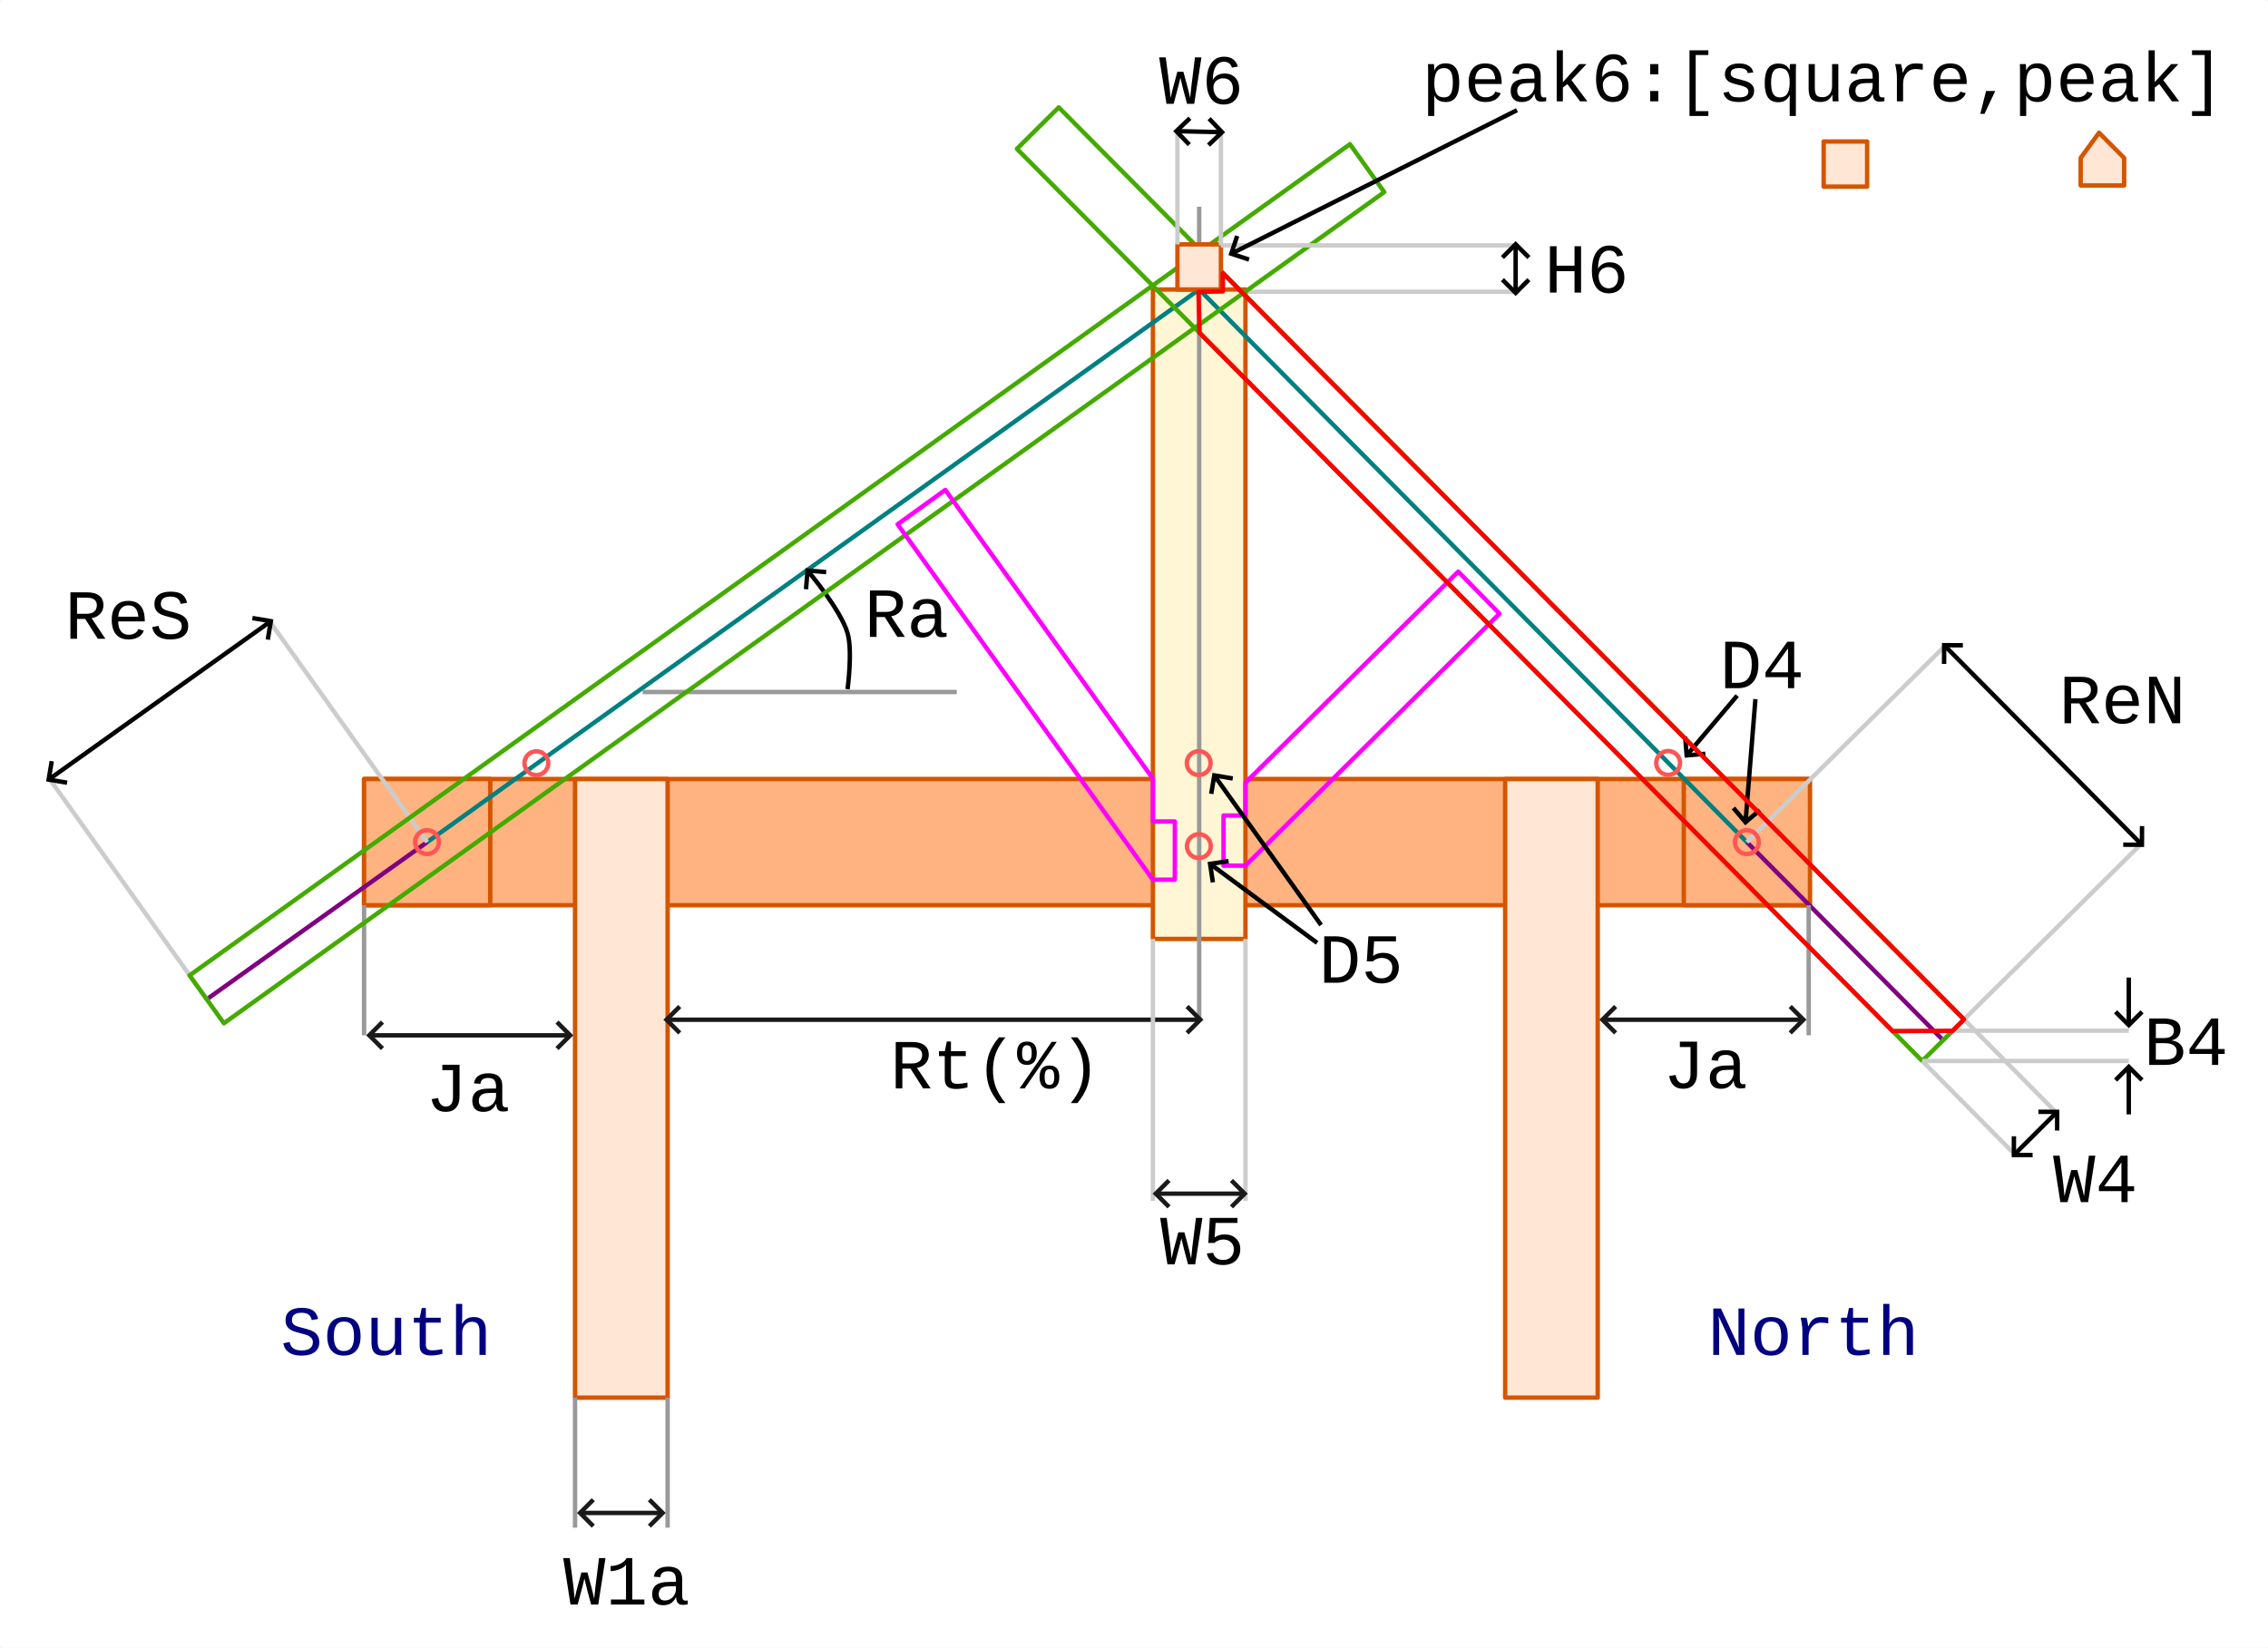
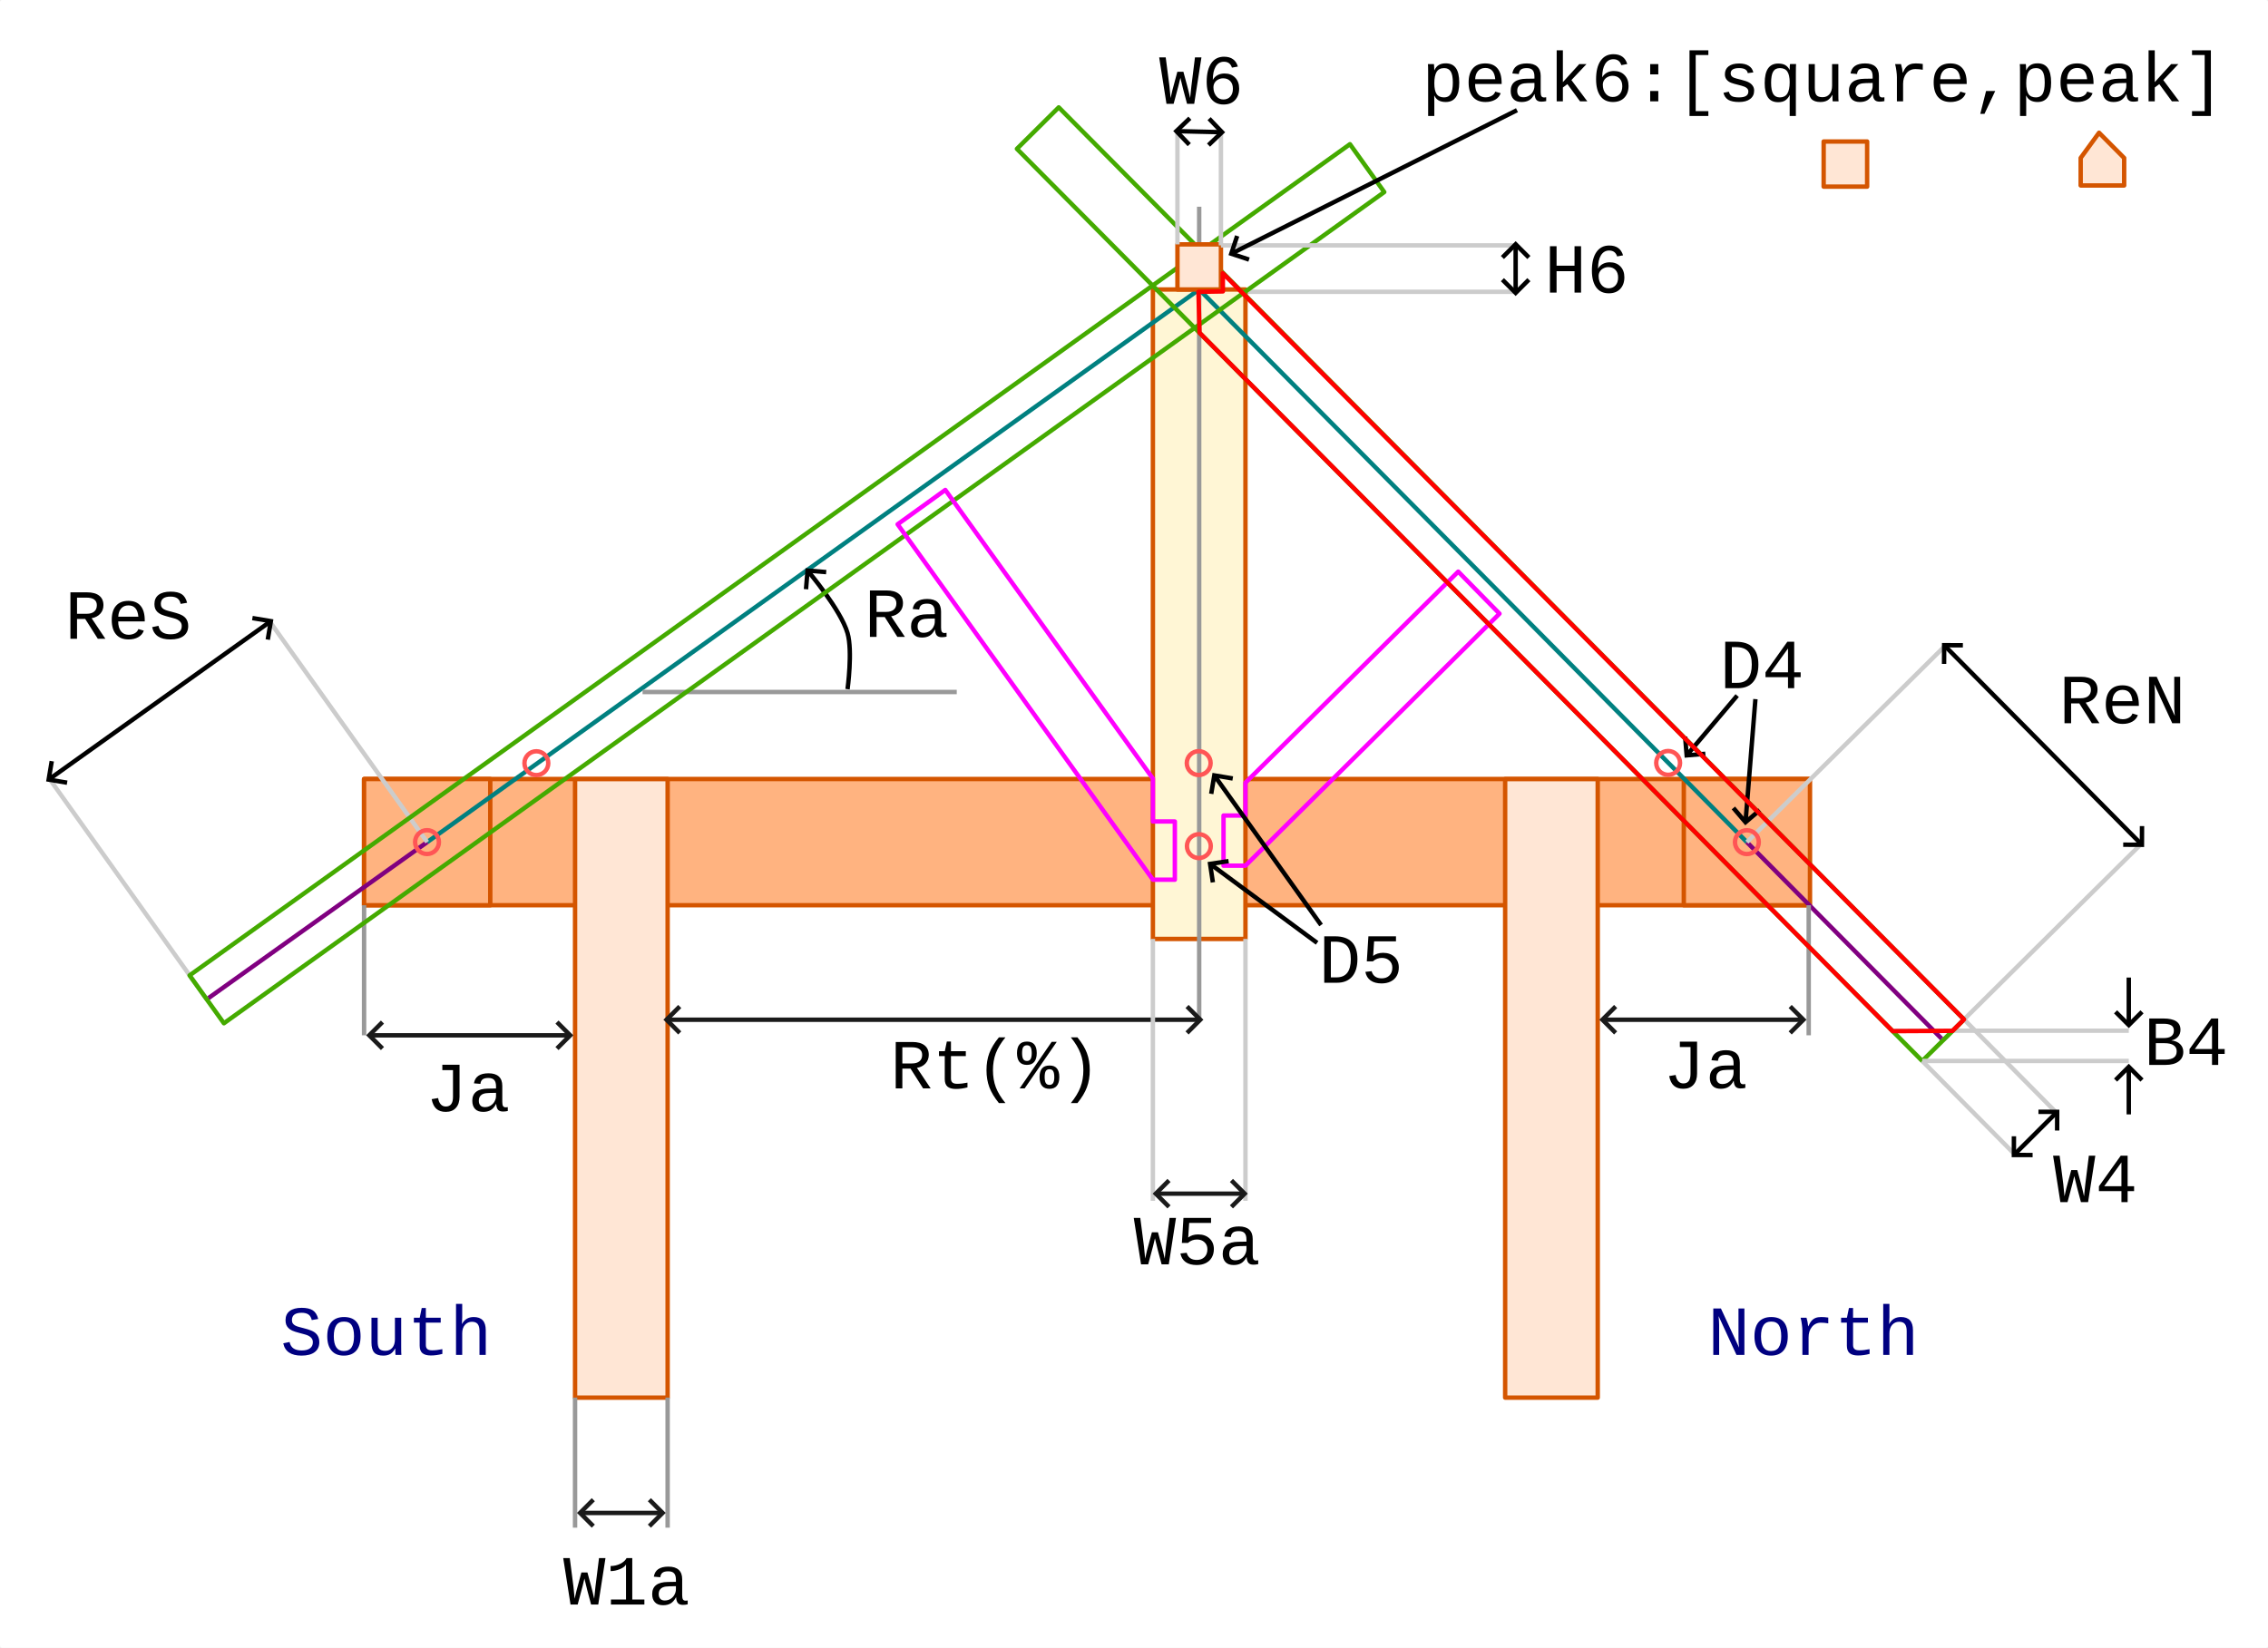
<svg xmlns="http://www.w3.org/2000/svg" width="515.082" height="374.324" viewBox="0 0 136.282 99.04" version="1.1" id="svg1">
  <defs id="defs1">
    <rect x="545.078" y="1354.144" width="49.553" height="40.145" id="rect64" />
    <rect x="368.227" y="1095.126" width="204.5" height="26.12" id="rect39" />
    <rect x="392.977" y="1188.134" width="27.544" height="21.848" id="rect48" />
    <rect x="271.413" y="1370.352" width="41.219" height="27.93" id="rect47" />
    <rect x="367.815" y="1103.895" width="38.082" height="23.2" id="rect46" />
    <rect x="380.694" y="1131.374" width="33.732" height="31.984" id="rect45" />
    <rect x="426.275" y="1131.12" width="48.965" height="28.987" id="rect41" />
    <rect x="407.885" y="1228.433" width="27.713" height="22.297" id="rect38" />
    <rect x="264.066" y="1511.77" width="55.107" height="41.41" id="rect58" />
    <rect x="481.12" y="1482.465" width="63.576" height="48.417" id="rect57" />
    <rect x="53.619" y="1135.261" width="75.562" height="46.506" id="rect56" />
    <rect x="242.087" y="1401.557" width="54.788" height="36.95" id="rect55" />
    <rect x="141.43" y="1450.611" width="47.78" height="22.297" id="rect53" />
    <rect x="201.315" y="1505.4" width="72.626" height="33.128" id="rect37" />
    <rect x="424.927" y="1456.982" width="77.723" height="28.031" id="rect15" />
    <rect x="99.52" y="1514.956" width="122.818" height="47.143" id="rect14" />
    <marker style="overflow:visible" id="ArrowWide" refX="0" refY="0" orient="auto-start-reverse" markerWidth="1" markerHeight="1" viewBox="0 0 1 1" preserveAspectRatio="xMidYMid">
      <path style="fill:none;stroke:context-stroke;stroke-width:1;stroke-linecap:butt" d="M 3,-3 0,0 3,3" transform="rotate(180,0.125,0)" id="path1" />
    </marker>
    <marker style="overflow:visible" id="ArrowWide-6" refX="0" refY="0" orient="auto-start-reverse" markerWidth="1" markerHeight="1" viewBox="0 0 1 1" preserveAspectRatio="xMidYMid">
      <path style="fill:none;stroke:context-stroke;stroke-width:1;stroke-linecap:butt" d="M 3,-3 0,0 3,3" transform="rotate(180,0.125,0)" id="path1-12" />
    </marker>
    <marker style="overflow:visible" id="ArrowWide-66" refX="0" refY="0" orient="auto-start-reverse" markerWidth="1" markerHeight="1" viewBox="0 0 1 1" preserveAspectRatio="xMidYMid">
      <path style="fill:none;stroke:context-stroke;stroke-width:1;stroke-linecap:butt" d="M 3,-3 0,0 3,3" transform="rotate(180,0.125,0)" id="path1-49" />
    </marker>
    <marker style="overflow:visible" id="ArrowWide-66-7" refX="0" refY="0" orient="auto-start-reverse" markerWidth="1" markerHeight="1" viewBox="0 0 1 1" preserveAspectRatio="xMidYMid">
      <path style="fill:none;stroke:context-stroke;stroke-width:1;stroke-linecap:butt" d="M 3,-3 0,0 3,3" transform="rotate(180,0.125,0)" id="path1-49-2" />
    </marker>
    <rect x="264.066" y="1511.77" width="55.107" height="41.41" id="rect58-1" />
    <marker style="overflow:visible" id="ArrowWide-66-7-2" refX="0" refY="0" orient="auto-start-reverse" markerWidth="1" markerHeight="1" viewBox="0 0 1 1" preserveAspectRatio="xMidYMid">
      <path style="fill:none;stroke:context-stroke;stroke-width:1;stroke-linecap:butt" d="M 3,-3 0,0 3,3" transform="rotate(180,0.125,0)" id="path1-49-2-7" />
    </marker>
    <marker style="overflow:visible" id="ArrowWide-79" refX="0" refY="0" orient="auto-start-reverse" markerWidth="1" markerHeight="1" viewBox="0 0 1 1" preserveAspectRatio="xMidYMid">
      <path style="fill:none;stroke:context-stroke;stroke-width:1;stroke-linecap:butt" d="M 3,-3 0,0 3,3" transform="rotate(180,0.125,0)" id="path1-20" />
    </marker>
    <marker style="overflow:visible" id="ArrowWide-79-2" refX="0" refY="0" orient="auto-start-reverse" markerWidth="1" markerHeight="1" viewBox="0 0 1 1" preserveAspectRatio="xMidYMid">
      <path style="fill:none;stroke:context-stroke;stroke-width:1;stroke-linecap:butt" d="M 3,-3 0,0 3,3" transform="rotate(180,0.125,0)" id="path1-20-8" />
    </marker>
  </defs>
  <g id="layer1" transform="translate(-4.587345,-287.4285)">
    <rect style="fill:#ffffff;fill-opacity:1;stroke:#ffffff;stroke-width:0.265;stroke-linejoin:round;stroke-dasharray:none" id="rect62" width="136.018" height="98.775" x="4.72" y="287.561" />
    <path style="fill:#ffe6d5;fill-opacity:0.3;stroke:#000000;stroke-width:0.265;stroke-linejoin:round;stroke-dasharray:none;marker-end:url(#ArrowWide-79)" d="m 132.504,346.181 v 2.79" id="path45-5" />
    <path style="fill:#fff6d5;stroke:#cccccc;stroke-width:0.265;stroke-linejoin:round" d="m 118.341,349.377 h 14.163" id="path54-0-6" />
    <path id="rect12-3-2-4-3-1" style="fill:#ffe6d5;stroke:#d45500;stroke-width:0.265;stroke-linejoin:round" transform="rotate(-90)" d="m -298.575,129.613 h 1.652 l 1.517,1.104 -1.517,1.509 h -1.652 z" />
    <path style="fill:#fff6d5;stroke:#cccccc;stroke-width:0.265;stroke-linejoin:round" d="M 76.783,304.966 H 95.661" id="path54-0" />
    <rect style="fill:#ffb380;stroke:#d45500;stroke-width:0.265;stroke-linejoin:round" id="rect12" width="86.808" height="7.585" x="26.464" y="334.251" />
    <rect style="fill:#ffe6d5;stroke:#d45500;stroke-width:0.265;stroke-linejoin:round" id="rect12-3" width="37.178" height="5.562" x="-371.43" y="39.142" transform="rotate(-90)" />
    <rect style="fill:#ffe6d5;stroke:#d45500;stroke-width:0.265;stroke-linejoin:round" id="rect12-3-3" width="37.178" height="5.562" x="-371.43" y="95.031" transform="rotate(-90)" />
    <rect style="fill:#fff6d5;stroke:#d45500;stroke-width:0.265;stroke-linejoin:round" id="rect12-3-2" width="39.035" height="5.562" x="-343.862" y="73.864" transform="rotate(-90)" />
    <text xml:space="preserve" transform="matrix(0.2645833,0,0,0.2645833,-4.888195,-35.73439)" id="text13" style="font-size:16px;line-height:normal;font-family:'Liberation Mono';-inkscape-font-specification:'Liberation Mono';text-decoration-color:#000000;white-space:pre;shape-inside:url(#rect14);display:inline;fill:#000080;stroke-width:1;-inkscape-stroke:none;stop-color:#000000">
      <tspan x="99.52" y="1529.191" id="tspan1">South</tspan>
    </text>
    <text xml:space="preserve" transform="matrix(0.2645833,0,0,0.2645833,-5.225312,-20.3958)" id="text14" style="font-size:16px;line-height:normal;font-family:'Liberation Mono';-inkscape-font-specification:'Liberation Mono';text-decoration-color:#000000;white-space:pre;shape-inside:url(#rect15);display:inline;fill:#000080;stroke-width:1;-inkscape-stroke:none;stop-color:#000000">
      <tspan x="424.926" y="1471.219" id="tspan2">North</tspan>
    </text>
    <path style="fill:none;stroke:#999999;stroke-width:0.265;stroke-linejoin:round" d="m 76.645,299.854 v 48.861" id="path18" />
    <path style="fill:none;stroke:#1a1a1a;stroke-width:0.265;stroke-linejoin:round;marker-start:url(#ArrowWide);marker-end:url(#ArrowWide)" d="M 44.704,348.716 H 76.645" id="path21" />
    <text xml:space="preserve" transform="matrix(0.2645833,0,0,0.2645833,4.813029,-49.22482)" id="text23" style="font-size:16px;line-height:normal;font-family:'Liberation Mono';-inkscape-font-specification:'Liberation Mono';text-decoration-color:#000000;white-space:pre;shape-inside:url(#rect37);display:inline;fill:#000000;stroke-width:1;-inkscape-stroke:none;stop-color:#000000">
      <tspan x="201.314" y="1519.637" id="tspan3">Rt(%)</tspan>
    </text>
    <path style="fill:none;stroke:#999999;stroke-width:0.265;stroke-linejoin:round" d="m 39.142,371.43 v 7.817" id="path18-5" />
    <path style="fill:none;stroke:#999999;stroke-width:0.265;stroke-linejoin:round" d="m 44.704,371.43 v 7.817" id="path18-5-9" />
    <path style="fill:none;stroke:#1a1a1a;stroke-width:0.265;stroke-linejoin:round;marker-start:url(#ArrowWide-6);marker-end:url(#ArrowWide-6)" d="M 39.51,378.36 H 44.336" id="path21-9" />
    <text xml:space="preserve" transform="matrix(0.2645833,0,0,0.2645833,1.011351,-3.708286)" id="text53" style="font-size:16px;line-height:normal;font-family:'Liberation Mono';-inkscape-font-specification:'Liberation Mono';text-decoration-color:#000000;white-space:pre;shape-inside:url(#rect53);display:inline;fill:#000000;stroke-width:1;-inkscape-stroke:none;stop-color:#000000">
      <tspan x="141.43" y="1464.848" id="tspan4">W1a</tspan>
    </text>
    <rect style="fill:#ffb380;stroke:#d45500;stroke-width:0.265;stroke-linejoin:round" id="rect12-5" width="7.583" height="7.585" x="26.464" y="334.251" />
    <rect style="fill:#ffb380;stroke:#d45500;stroke-width:0.265;stroke-linejoin:round" id="rect12-5-0" width="7.583" height="7.585" x="105.765" y="334.251" />
    <path style="fill:none;stroke:#008080;stroke-width:0.265;stroke-linejoin:round" d="m 30.255,338.044 46.39,-33.217 32.911,33.217" id="path17" />
    <path style="fill:#fff6d5;stroke:#999999;stroke-width:0.265;stroke-linejoin:round" d="M 43.199,329.019 H 62.078" id="path54" />
    <path style="fill:none;stroke:#000000;stroke-width:0.265;stroke-linejoin:round;marker-end:url(#ArrowWide)" d="m 55.515,328.851 c 0,0 0.314,-2.292 0,-3.371 -0.41,-1.407 -2.36,-3.708 -2.36,-3.708" id="path55" />
    <text xml:space="preserve" transform="matrix(0.2645833,0,0,0.2645833,-7.525837,-48.88894)" id="text55" style="font-size:16px;line-height:normal;font-family:'Liberation Mono';-inkscape-font-specification:'Liberation Mono';text-decoration-color:#000000;white-space:pre;shape-inside:url(#rect55);display:inline;fill:#000000;stroke-width:1;-inkscape-stroke:none;stop-color:#000000">
      <tspan x="242.088" y="1415.793" id="tspan5">Ra</tspan>
    </text>
    <path style="fill:none;stroke:#800080;stroke-width:0.265;stroke-linejoin:round" d="M 17.011,347.491 30.255,338.044" id="path56" />
    <path style="fill:none;stroke:#cccccc;stroke-width:0.265;stroke-linejoin:round" d="m 20.809,324.8 9.447,13.244" id="path56-6" />
    <path style="fill:none;stroke:#cccccc;stroke-width:0.265;stroke-linejoin:round" d="m 7.565,334.247 9.447,13.244" id="path56-6-7" />
    <path style="fill:none;stroke:#000000;stroke-width:0.265;stroke-linejoin:round;marker-start:url(#ArrowWide);marker-end:url(#ArrowWide)" d="m 7.565,334.247 13.244,-9.447" id="path56-3" />
    <text xml:space="preserve" transform="matrix(0.2645833,0,0,0.2645833,-5.702188,21.6814)" id="text56" style="font-size:16px;line-height:normal;font-family:'Liberation Mono';-inkscape-font-specification:'Liberation Mono';text-decoration-color:#000000;white-space:pre;shape-inside:url(#rect56);display:inline;fill:#000000;stroke-width:1;-inkscape-stroke:none;stop-color:#000000">
      <tspan x="53.619" y="1149.498" id="tspan6">ReS</tspan>
    </text>
    <path style="fill:none;stroke:#800080;stroke-width:0.265;stroke-linejoin:round" d="m 109.556,338.044 11.79,11.901" id="path57" />
    <path style="fill:none;stroke:#cccccc;stroke-width:0.265;stroke-linejoin:round" d="m 109.556,338.044 11.901,-11.79" id="path57-5" />
    <path style="fill:none;stroke:#cccccc;stroke-width:0.265;stroke-linejoin:round" d="m 121.346,349.945 11.901,-11.79" id="path57-5-3" />
    <path style="fill:none;stroke:#000000;stroke-width:0.265;stroke-linejoin:round;marker-start:url(#ArrowWide);marker-end:url(#ArrowWide)" d="m 121.457,326.254 11.79,11.901" id="path57-8" />
    <text xml:space="preserve" transform="matrix(0.2645833,0,0,0.2645833,1.011351,-65.1053)" id="text57" style="font-size:16px;line-height:normal;font-family:'Liberation Mono';-inkscape-font-specification:'Liberation Mono';text-decoration-color:#000000;white-space:pre;shape-inside:url(#rect57);display:inline;fill:#000000;stroke-width:1;-inkscape-stroke:none;stop-color:#000000">
      <tspan x="481.119" y="1496.701" id="tspan7">ReN</tspan>
    </text>
    <path style="fill:none;stroke:#999999;stroke-width:0.265;stroke-linejoin:round" d="m 26.464,341.837 v 7.817" id="path18-5-9-4" />
    <path style="fill:none;stroke:#999999;stroke-width:0.265;stroke-linejoin:round" d="m 113.271,341.837 v 7.817" id="path18-5-9-4-8" />
    <path style="fill:none;stroke:#1a1a1a;stroke-width:0.265;stroke-linejoin:round;marker-start:url(#ArrowWide-66);marker-end:url(#ArrowWide-66)" d="M 26.841,349.654 H 38.785" id="path21-8" />
    <path style="fill:none;stroke:#1a1a1a;stroke-width:0.265;stroke-linejoin:round;marker-start:url(#ArrowWide-66-7);marker-end:url(#ArrowWide-66-7)" d="m 100.941,348.716 h 11.945" id="path21-8-1" />
    <text xml:space="preserve" transform="matrix(0.2645833,0,0,0.2645833,-39.70546,-49.54164)" id="text58" style="font-size:16px;line-height:normal;font-family:'Liberation Mono';-inkscape-font-specification:'Liberation Mono';text-decoration-color:#000000;white-space:pre;shape-inside:url(#rect58);display:inline;fill:#000000;stroke-width:1;-inkscape-stroke:none;stop-color:#000000">
      <tspan x="264.066" y="1526.006" id="tspan8">Ja</tspan>
    </text>
    <text xml:space="preserve" transform="matrix(0.2645833,0,0,0.2645833,34.65649,-50.92963)" id="text58-4" style="font-size:16px;line-height:normal;font-family:'Liberation Mono';-inkscape-font-specification:'Liberation Mono';text-decoration-color:#000000;white-space:pre;shape-inside:url(#rect58-1);display:inline;fill:#000000;stroke-width:1;-inkscape-stroke:none;stop-color:#000000">
      <tspan x="264.066" y="1526.006" id="tspan9">Ja</tspan>
    </text>
    <rect style="fill:none;stroke:#44aa00;stroke-width:0.265;stroke-linejoin:round" id="rect13-6-3" width="85.775" height="3.54" x="-188.592" y="290.607" transform="matrix(0.812882,-0.5824284,0.5825131,0.8128213,0,0)" />
    <rect style="fill:none;stroke:#44aa00;stroke-width:0.265;stroke-linejoin:round" id="rect13-6-1" width="77.232" height="3.54" x="256.695" y="158.589" transform="matrix(0.7043776,0.7098255,-0.7100391,0.7041623,0,0)" />
    <circle style="fill:none;stroke:#ff5555;stroke-width:0.265;stroke-linejoin:round" id="path22" cx="109.556" cy="338.044" r="0.716" />
    <circle style="fill:none;stroke:#ff5555;stroke-width:0.265;stroke-linejoin:round" id="path22-3" cx="104.824" cy="333.282" r="0.716" />
    <text xml:space="preserve" transform="scale(0.2645833)" id="text24" style="font-size:16px;line-height:normal;font-family:'Liberation Mono';-inkscape-font-specification:'Liberation Mono';text-decoration-color:#000000;white-space:pre;shape-inside:url(#rect38);display:inline;fill:#000000;stroke-width:1;-inkscape-stroke:none;stop-color:#000000">
      <tspan x="407.885" y="1242.67" id="tspan10">D4</tspan>
    </text>
    <path style="fill:none;stroke:#cccccc;stroke-width:0.265;stroke-linejoin:round" d="m 120.093,351.195 5.554,5.607" id="path57-8-2" />
    <path style="fill:none;stroke:#cccccc;stroke-width:0.265;stroke-linejoin:round" d="m 122.599,348.694 5.554,5.607" id="path57-8-2-5" />
    <path style="fill:none;stroke:#000000;stroke-width:0.265;stroke-linejoin:round;stroke-dasharray:none;marker-start:url(#ArrowWide);marker-end:url(#ArrowWide)" d="m 125.647,356.801 2.506,-2.5" id="path41" />
    <text xml:space="preserve" transform="matrix(0.2645833,0,0,0.2645833,15.17026,56.63564)" id="text41" style="font-size:16px;line-height:normal;font-family:'Liberation Mono';-inkscape-font-specification:'Liberation Mono';text-decoration-color:#000000;white-space:pre;shape-inside:url(#rect41);display:inline;fill:#000000;stroke-width:1;-inkscape-stroke:none;stop-color:#000000">
      <tspan x="426.275" y="1145.358" id="tspan11">W4</tspan>
    </text>
    <circle style="fill:none;stroke:#ff5555;stroke-width:0.265;stroke-linejoin:round" id="path22-9" cx="30.246" cy="338.041" r="0.716" />
    <circle style="fill:none;stroke:#ff5555;stroke-width:0.265;stroke-linejoin:round" id="path22-9-2" cx="36.817" cy="333.298" r="0.716" />
    <path style="fill:none;fill-opacity:0.3;stroke:#ff00ff;stroke-width:0.265;stroke-linejoin:round;stroke-dasharray:none" d="m 79.426,334.471 v 1.973 h -1.318 v 3.014 h 1.318 l 15.265,-15.147 -2.48,-2.526 z" id="path43" />
    <path style="fill:none;fill-opacity:0.3;stroke:#ff00ff;stroke-width:0.265;stroke-linejoin:round;stroke-dasharray:none" d="m 73.864,340.301 h 1.318 v -3.499 h -1.318 v -2.578 L 61.39,316.875 58.525,318.94 Z" id="path44" />
    <circle style="fill:none;stroke:#ff5555;stroke-width:0.265;stroke-linejoin:round" id="path22-3-6" cx="76.626" cy="338.284" r="0.716" />
    <circle style="fill:none;stroke:#ff5555;stroke-width:0.265;stroke-linejoin:round" id="path22-3-6-7" cx="76.616" cy="333.293" r="0.716" />
    <rect style="fill:#ffe6d5;stroke:#d45500;stroke-width:0.265;stroke-linejoin:round" id="rect12-3-2-4" width="2.711" height="2.613" x="-304.827" y="75.339" transform="rotate(-90)" />
    <path style="fill:none;stroke:#000000;stroke-width:0.265;stroke-linejoin:round;stroke-dasharray:none;marker-start:url(#ArrowWide)" d="m 105.981,332.777 2.992,-3.54" id="path39" />
    <path style="fill:none;stroke:#000000;stroke-width:0.265;stroke-linejoin:round;stroke-dasharray:none;marker-start:url(#ArrowWide)" d="m 109.479,336.78 0.59,-7.332" id="path40" />
    <path style="fill:#fff6d5;stroke:#cccccc;stroke-width:0.265;stroke-linejoin:round" d="M 77.952,302.176 H 95.661" id="path54-0-8" />
    <path style="fill:#ffe6d5;fill-opacity:0.3;stroke:#000000;stroke-width:0.265;stroke-linejoin:round;stroke-dasharray:none;marker-start:url(#ArrowWide);marker-end:url(#ArrowWide)" d="m 95.661,302.176 v 2.79" id="path45" />
    <text xml:space="preserve" transform="matrix(0.2645833,0,0,0.2645833,-3.337287,1.907021)" id="text45" style="font-size:16px;line-height:normal;font-family:'Liberation Mono';-inkscape-font-specification:'Liberation Mono';text-decoration-color:#000000;white-space:pre;shape-inside:url(#rect45);display:inline;fill:#000000;stroke-width:1;-inkscape-stroke:none;stop-color:#000000">
      <tspan x="380.695" y="1145.611" id="tspan12">H6</tspan>
    </text>
    <path style="fill:#fff6d5;stroke:#cccccc;stroke-width:0.265;stroke-linejoin:round" d="m 75.339,302.116 v -6.804" id="path54-0-8-9" />
    <path style="fill:#fff6d5;stroke:#cccccc;stroke-width:0.265;stroke-linejoin:round" d="m 77.952,302.176 v -6.804" id="path54-0-8-9-9" />
    <path style="fill:#ffe6d5;fill-opacity:0.3;stroke:#000000;stroke-width:0.265;stroke-linejoin:round;stroke-dasharray:none;marker-start:url(#ArrowWide);marker-end:url(#ArrowWide)" d="m 75.339,295.312 2.613,0.06" id="path46" />
    <text xml:space="preserve" transform="matrix(0.2645833,0,0,0.2645833,-23.07528,-2.170705)" id="text46" style="font-size:16px;line-height:normal;font-family:'Liberation Mono';-inkscape-font-specification:'Liberation Mono';text-decoration-color:#000000;white-space:pre;shape-inside:url(#rect46);display:inline;fill:#000000;stroke-width:1;-inkscape-stroke:none;stop-color:#000000">
      <tspan x="367.814" y="1118.131" id="tspan13">W6</tspan>
    </text>
    <path style="fill:#fff6d5;stroke:#cccccc;stroke-width:0.265;stroke-linejoin:round" d="M 73.864,359.605 V 343.862" id="path54-0-8-9-9-9" />
    <path style="fill:#fff6d5;stroke:#cccccc;stroke-width:0.265;stroke-linejoin:round" d="M 79.426,359.605 V 343.862" id="path54-0-8-9-9-9-7" />
    <path style="fill:none;stroke:#1a1a1a;stroke-width:0.265;stroke-linejoin:round;marker-start:url(#ArrowWide-66-7-2);marker-end:url(#ArrowWide-66-7-2)" d="M 74.103,359.171 H 79.312" id="path21-8-1-1" />
-     <text xml:space="preserve" transform="matrix(0.2645833,0,0,0.2645833,2.490279,-2.920126)" id="text47" style="font-size:16px;line-height:normal;font-family:'Liberation Mono';-inkscape-font-specification:'Liberation Mono';text-decoration-color:#000000;white-space:pre;shape-inside:url(#rect47);display:inline;fill:#000000;stroke-width:1;-inkscape-stroke:none;stop-color:#000000">
-       <tspan x="271.412" y="1384.588" id="tspan14">W5</tspan>
+     <text xml:space="preserve" transform="matrix(0.2645833,0,0,0.2645833,0.902779,-2.920126)" id="text47" style="font-size:16px;line-height:normal;font-family:'Liberation Mono';-inkscape-font-specification:'Liberation Mono';text-decoration-color:#000000;white-space:pre;shape-inside:url(#rect47);display:inline;fill:#000000;stroke-width:1;-inkscape-stroke:none;stop-color:#000000">
+       <tspan x="271.412" y="1384.588" id="tspan14">W5a</tspan>
    </text>
    <text xml:space="preserve" transform="matrix(0.2645833,0,0,0.2645833,-20.14899,28.36694)" id="text48" style="font-size:16px;line-height:normal;font-family:'Liberation Mono';-inkscape-font-specification:'Liberation Mono';text-decoration-color:#000000;white-space:pre;shape-inside:url(#rect48);display:inline;fill:#000000;stroke-width:1;-inkscape-stroke:none;stop-color:#000000">
      <tspan x="392.977" y="1202.371" id="tspan15">D5</tspan>
    </text>
    <path style="fill:#ffe6d5;fill-opacity:0.3;stroke:#000000;stroke-width:0.265;stroke-linejoin:round;stroke-dasharray:none;marker-start:url(#ArrowWide)" d="m 77.592,334.086 6.377,8.939" id="path48" />
    <path style="fill:#ffe6d5;fill-opacity:0.3;stroke:#000000;stroke-width:0.265;stroke-linejoin:round;stroke-dasharray:none;marker-start:url(#ArrowWide)" d="m 77.354,339.39 6.377,4.708" id="path49" />
    <text xml:space="preserve" transform="matrix(0.2645833,0,0,0.2645833,-7.408334,0)" id="text4" style="font-size:16px;line-height:normal;font-family:'Liberation Mono';-inkscape-font-specification:'Liberation Mono';text-decoration-color:#000000;white-space:pre;shape-inside:url(#rect39);fill:#000000;stroke-width:1;-inkscape-stroke:none;stop-color:#000000">
      <tspan x="368.227" y="1109.361" id="tspan16">peak6:[square,peak]</tspan>
    </text>
    <rect style="fill:#ffe6d5;stroke:#d45500;stroke-width:0.265;stroke-linejoin:round" id="rect12-3-2-4-3" width="2.711" height="2.613" x="-298.645" y="114.169" transform="rotate(-90)" />
    <path style="fill:#ffffff;stroke:#000000;stroke-width:0.265;stroke-linejoin:round;marker-start:url(#ArrowWide)" d="m 78.633,302.647 17.109,-8.596" id="path60" />
    <path style="fill:#fff6d5;stroke:#cccccc;stroke-width:0.265;stroke-linejoin:round" d="m 120.093,351.195 h 12.411" id="path54-0-3" />
    <path style="fill:none;fill-opacity:0.3;stroke:#ff0000;stroke-width:0.265;stroke-linejoin:round;stroke-dasharray:none" d="m 78.067,303.851 0.002,1.093 -1.467,0.025 0.065,2.462 41.648,41.972 3.598,-0.018 0.69,-0.686 z" id="path42" />
    <path style="fill:#ffe6d5;fill-opacity:0.3;stroke:#000000;stroke-width:0.265;stroke-linejoin:round;stroke-dasharray:none;marker-end:url(#ArrowWide-79-2)" d="m 132.504,354.407 v -2.79" id="path45-5-3" />
    <text xml:space="preserve" transform="matrix(0.2645833,0,0,0.2645833,-10.82038,-10.61803)" id="text63" style="font-size:16px;line-height:normal;font-family:'Liberation Mono';-inkscape-font-specification:'Liberation Mono';text-decoration-color:#000000;white-space:pre;shape-inside:url(#rect64);fill:#000000;stroke-width:1;-inkscape-stroke:none;stop-color:#000000">
      <tspan x="545.078" y="1368.381" id="tspan17">B4</tspan>
    </text>
  </g>
</svg>
